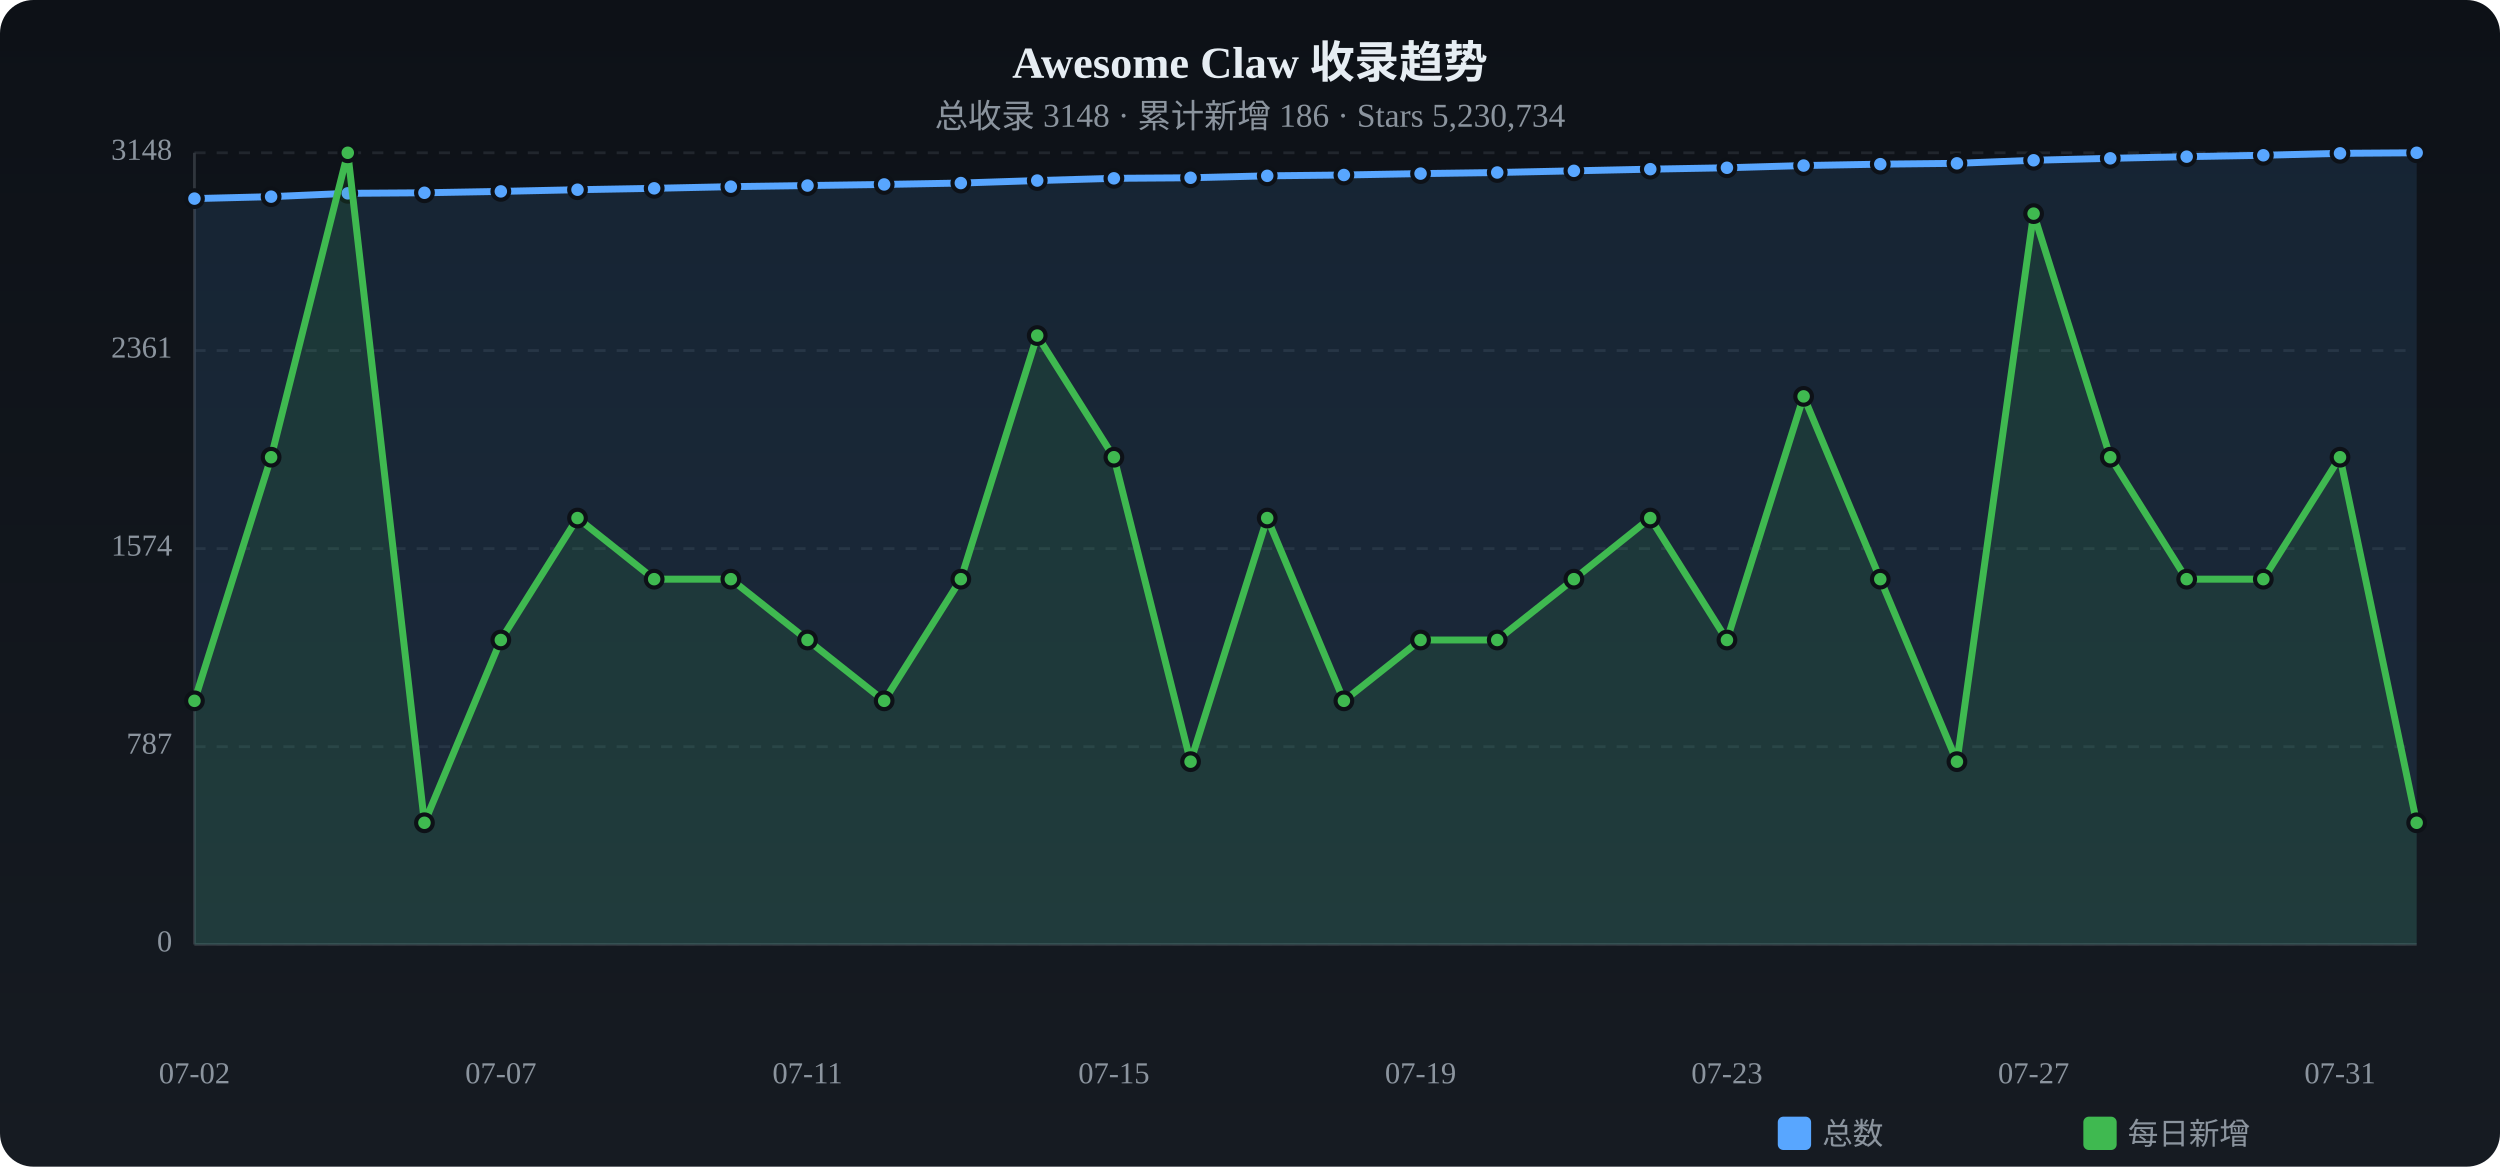
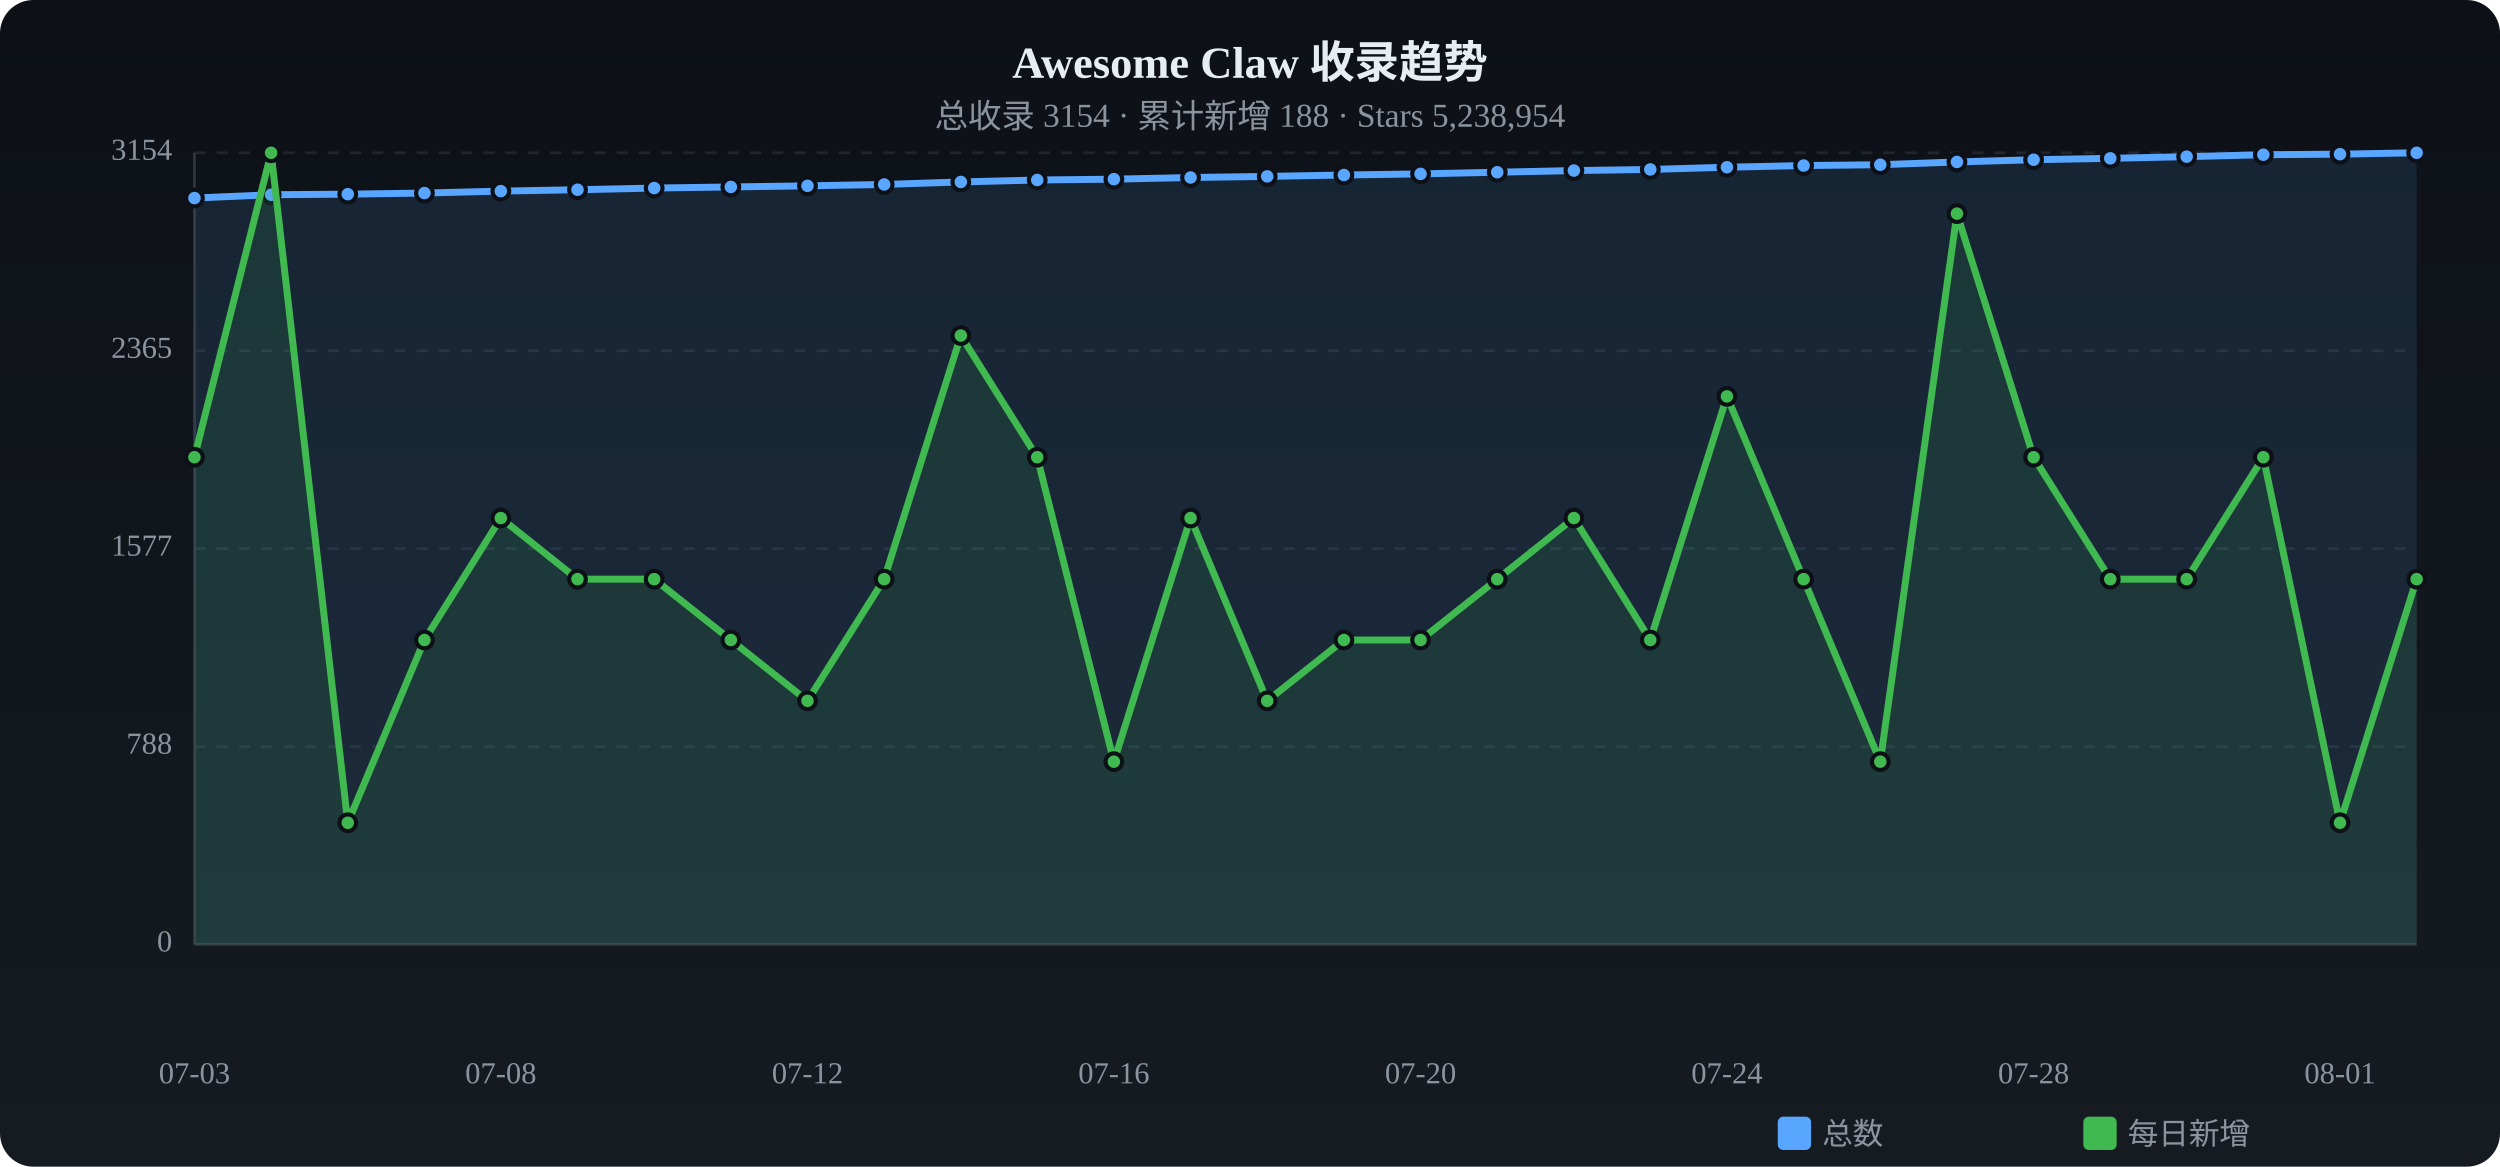
<svg xmlns="http://www.w3.org/2000/svg" viewBox="0 0 900 420" width="900" height="420">
  <defs>
    <linearGradient id="tbg" x1="0%" y1="0%" x2="0%" y2="100%">
      <stop offset="0%" stop-color="#0d1117" />
      <stop offset="100%" stop-color="#161b22" />
    </linearGradient>
  </defs>
  <rect width="900" height="420" rx="12" fill="url(#tbg)" />
  <text x="450.0" y="28" text-anchor="middle" fill="#e6edf3" font-size="16" font-weight="bold">Awesome Claw 收录趋势</text>
-   <text x="450.0" y="46" text-anchor="middle" fill="#8b949e" font-size="12">总收录 3148 · 累计新增 186 · Stars 5,230,734</text>
+   <text x="450.0" y="46" text-anchor="middle" fill="#8b949e" font-size="12">总收录 3154 · 累计新增 188 · Stars 5,238,954</text>
  <text x="62" y="340.0" text-anchor="end" fill="#8b949e" font-size="11" dominant-baseline="middle">0</text>
  <line x1="70" y1="340.0" x2="870" y2="340.0" stroke="#21262d" stroke-dasharray="4 4" />
-   <text x="62" y="268.8" text-anchor="end" fill="#8b949e" font-size="11" dominant-baseline="middle">787</text>
+   <text x="62" y="268.8" text-anchor="end" fill="#8b949e" font-size="11" dominant-baseline="middle">788</text>
  <line x1="70" y1="268.8" x2="870" y2="268.8" stroke="#21262d" stroke-dasharray="4 4" />
-   <text x="62" y="197.5" text-anchor="end" fill="#8b949e" font-size="11" dominant-baseline="middle">1574</text>
+   <text x="62" y="197.5" text-anchor="end" fill="#8b949e" font-size="11" dominant-baseline="middle">1577</text>
  <line x1="70" y1="197.5" x2="870" y2="197.5" stroke="#21262d" stroke-dasharray="4 4" />
-   <text x="62" y="126.2" text-anchor="end" fill="#8b949e" font-size="11" dominant-baseline="middle">2361</text>
-   <line x1="70" y1="126.2" x2="870" y2="126.2" stroke="#21262d" stroke-dasharray="4 4" />
-   <text x="62" y="55.0" text-anchor="end" fill="#8b949e" font-size="11" dominant-baseline="middle">3148</text>
+   <text x="62" y="126.3" text-anchor="end" fill="#8b949e" font-size="11" dominant-baseline="middle">2365</text>
+   <line x1="70" y1="126.3" x2="870" y2="126.3" stroke="#21262d" stroke-dasharray="4 4" />
+   <text x="62" y="55.0" text-anchor="end" fill="#8b949e" font-size="11" dominant-baseline="middle">3154</text>
  <line x1="70" y1="55.0" x2="870" y2="55.0" stroke="#21262d" stroke-dasharray="4 4" />
  <line x1="70" y1="55" x2="70" y2="340" stroke="#30363d" />
  <line x1="70" y1="340" x2="870" y2="340" stroke="#30363d" />
-   <path d="M70.0,71.5 L97.6,70.8 L125.2,69.6 L152.8,69.4 L180.3,68.9 L207.9,68.3 L235.5,67.8 L263.1,67.2 L290.7,66.8 L318.3,66.4 L345.9,65.9 L373.4,65.0 L401.0,64.2 L428.6,64.0 L456.2,63.3 L483.8,63.0 L511.4,62.5 L539.0,62.1 L566.6,61.5 L594.1,60.9 L621.7,60.4 L649.3,59.6 L676.9,59.1 L704.5,58.8 L732.1,57.7 L759.7,57.0 L787.2,56.4 L814.8,55.9 L842.4,55.2 L870.0,55.0 L870.0,340 L70.0,340 Z" fill="#58a6ff" opacity="0.12" />
-   <polyline points="70.0,71.5 97.6,70.8 125.2,69.6 152.8,69.4 180.3,68.9 207.9,68.3 235.5,67.8 263.1,67.2 290.7,66.8 318.3,66.4 345.9,65.9 373.4,65.0 401.0,64.2 428.6,64.0 456.2,63.3 483.8,63.0 511.4,62.5 539.0,62.1 566.6,61.5 594.1,60.9 621.7,60.4 649.3,59.6 676.9,59.1 704.5,58.8 732.1,57.7 759.7,57.0 787.2,56.4 814.8,55.9 842.4,55.2 870.0,55.0" fill="none" stroke="#58a6ff" stroke-width="2.5" stroke-linecap="round" stroke-linejoin="round" />
-   <circle cx="70.0" cy="71.5" r="3" fill="#58a6ff" stroke="#0d1117" stroke-width="1.5" />
-   <circle cx="97.6" cy="70.8" r="3" fill="#58a6ff" stroke="#0d1117" stroke-width="1.5" />
-   <circle cx="125.2" cy="69.6" r="3" fill="#58a6ff" stroke="#0d1117" stroke-width="1.5" />
-   <circle cx="152.8" cy="69.4" r="3" fill="#58a6ff" stroke="#0d1117" stroke-width="1.5" />
-   <circle cx="180.3" cy="68.9" r="3" fill="#58a6ff" stroke="#0d1117" stroke-width="1.5" />
+   <path d="M70.0,71.3 L97.6,70.1 L125.2,69.9 L152.8,69.5 L180.3,68.8 L207.9,68.3 L235.5,67.7 L263.1,67.3 L290.7,66.9 L318.3,66.4 L345.9,65.5 L373.4,64.8 L401.0,64.5 L428.6,63.9 L456.2,63.5 L483.8,63.0 L511.4,62.6 L539.0,62.0 L566.6,61.4 L594.1,61.0 L621.7,60.2 L649.3,59.6 L676.9,59.3 L704.5,58.3 L732.1,57.5 L759.7,57.0 L787.2,56.4 L814.8,55.7 L842.4,55.5 L870.0,55.0 L870.0,340 L70.0,340 Z" fill="#58a6ff" opacity="0.12" />
+   <polyline points="70.0,71.3 97.6,70.1 125.2,69.9 152.8,69.5 180.3,68.8 207.9,68.3 235.5,67.7 263.1,67.3 290.7,66.9 318.3,66.4 345.9,65.5 373.4,64.8 401.0,64.5 428.6,63.9 456.2,63.5 483.8,63.0 511.4,62.6 539.0,62.0 566.6,61.4 594.1,61.0 621.7,60.2 649.3,59.6 676.9,59.3 704.5,58.3 732.1,57.5 759.7,57.0 787.2,56.4 814.8,55.7 842.4,55.5 870.0,55.0" fill="none" stroke="#58a6ff" stroke-width="2.5" stroke-linecap="round" stroke-linejoin="round" />
+   <circle cx="70.0" cy="71.3" r="3" fill="#58a6ff" stroke="#0d1117" stroke-width="1.5" />
+   <circle cx="97.6" cy="70.1" r="3" fill="#58a6ff" stroke="#0d1117" stroke-width="1.5" />
+   <circle cx="125.2" cy="69.9" r="3" fill="#58a6ff" stroke="#0d1117" stroke-width="1.5" />
+   <circle cx="152.8" cy="69.5" r="3" fill="#58a6ff" stroke="#0d1117" stroke-width="1.5" />
+   <circle cx="180.3" cy="68.8" r="3" fill="#58a6ff" stroke="#0d1117" stroke-width="1.5" />
  <circle cx="207.9" cy="68.3" r="3" fill="#58a6ff" stroke="#0d1117" stroke-width="1.5" />
-   <circle cx="235.5" cy="67.8" r="3" fill="#58a6ff" stroke="#0d1117" stroke-width="1.5" />
-   <circle cx="263.1" cy="67.2" r="3" fill="#58a6ff" stroke="#0d1117" stroke-width="1.5" />
-   <circle cx="290.7" cy="66.8" r="3" fill="#58a6ff" stroke="#0d1117" stroke-width="1.5" />
+   <circle cx="235.5" cy="67.7" r="3" fill="#58a6ff" stroke="#0d1117" stroke-width="1.5" />
+   <circle cx="263.1" cy="67.3" r="3" fill="#58a6ff" stroke="#0d1117" stroke-width="1.5" />
+   <circle cx="290.7" cy="66.9" r="3" fill="#58a6ff" stroke="#0d1117" stroke-width="1.5" />
  <circle cx="318.3" cy="66.4" r="3" fill="#58a6ff" stroke="#0d1117" stroke-width="1.5" />
-   <circle cx="345.9" cy="65.9" r="3" fill="#58a6ff" stroke="#0d1117" stroke-width="1.5" />
-   <circle cx="373.4" cy="65.0" r="3" fill="#58a6ff" stroke="#0d1117" stroke-width="1.5" />
-   <circle cx="401.0" cy="64.2" r="3" fill="#58a6ff" stroke="#0d1117" stroke-width="1.5" />
-   <circle cx="428.6" cy="64.0" r="3" fill="#58a6ff" stroke="#0d1117" stroke-width="1.5" />
-   <circle cx="456.2" cy="63.3" r="3" fill="#58a6ff" stroke="#0d1117" stroke-width="1.5" />
+   <circle cx="345.9" cy="65.5" r="3" fill="#58a6ff" stroke="#0d1117" stroke-width="1.5" />
+   <circle cx="373.4" cy="64.8" r="3" fill="#58a6ff" stroke="#0d1117" stroke-width="1.5" />
+   <circle cx="401.0" cy="64.5" r="3" fill="#58a6ff" stroke="#0d1117" stroke-width="1.5" />
+   <circle cx="428.6" cy="63.9" r="3" fill="#58a6ff" stroke="#0d1117" stroke-width="1.5" />
+   <circle cx="456.2" cy="63.5" r="3" fill="#58a6ff" stroke="#0d1117" stroke-width="1.5" />
  <circle cx="483.8" cy="63.0" r="3" fill="#58a6ff" stroke="#0d1117" stroke-width="1.5" />
-   <circle cx="511.4" cy="62.5" r="3" fill="#58a6ff" stroke="#0d1117" stroke-width="1.5" />
-   <circle cx="539.0" cy="62.1" r="3" fill="#58a6ff" stroke="#0d1117" stroke-width="1.5" />
-   <circle cx="566.6" cy="61.5" r="3" fill="#58a6ff" stroke="#0d1117" stroke-width="1.5" />
-   <circle cx="594.1" cy="60.9" r="3" fill="#58a6ff" stroke="#0d1117" stroke-width="1.5" />
-   <circle cx="621.7" cy="60.4" r="3" fill="#58a6ff" stroke="#0d1117" stroke-width="1.5" />
+   <circle cx="511.4" cy="62.6" r="3" fill="#58a6ff" stroke="#0d1117" stroke-width="1.5" />
+   <circle cx="539.0" cy="62.0" r="3" fill="#58a6ff" stroke="#0d1117" stroke-width="1.5" />
+   <circle cx="566.6" cy="61.4" r="3" fill="#58a6ff" stroke="#0d1117" stroke-width="1.5" />
+   <circle cx="594.1" cy="61.0" r="3" fill="#58a6ff" stroke="#0d1117" stroke-width="1.5" />
+   <circle cx="621.7" cy="60.2" r="3" fill="#58a6ff" stroke="#0d1117" stroke-width="1.5" />
  <circle cx="649.3" cy="59.6" r="3" fill="#58a6ff" stroke="#0d1117" stroke-width="1.5" />
-   <circle cx="676.9" cy="59.1" r="3" fill="#58a6ff" stroke="#0d1117" stroke-width="1.5" />
-   <circle cx="704.5" cy="58.8" r="3" fill="#58a6ff" stroke="#0d1117" stroke-width="1.5" />
-   <circle cx="732.1" cy="57.7" r="3" fill="#58a6ff" stroke="#0d1117" stroke-width="1.5" />
+   <circle cx="676.9" cy="59.3" r="3" fill="#58a6ff" stroke="#0d1117" stroke-width="1.5" />
+   <circle cx="704.5" cy="58.3" r="3" fill="#58a6ff" stroke="#0d1117" stroke-width="1.5" />
+   <circle cx="732.1" cy="57.5" r="3" fill="#58a6ff" stroke="#0d1117" stroke-width="1.5" />
  <circle cx="759.7" cy="57.0" r="3" fill="#58a6ff" stroke="#0d1117" stroke-width="1.5" />
  <circle cx="787.2" cy="56.4" r="3" fill="#58a6ff" stroke="#0d1117" stroke-width="1.5" />
-   <circle cx="814.8" cy="55.9" r="3" fill="#58a6ff" stroke="#0d1117" stroke-width="1.5" />
-   <circle cx="842.4" cy="55.2" r="3" fill="#58a6ff" stroke="#0d1117" stroke-width="1.5" />
+   <circle cx="814.8" cy="55.7" r="3" fill="#58a6ff" stroke="#0d1117" stroke-width="1.5" />
+   <circle cx="842.4" cy="55.5" r="3" fill="#58a6ff" stroke="#0d1117" stroke-width="1.5" />
  <circle cx="870.0" cy="55.0" r="3" fill="#58a6ff" stroke="#0d1117" stroke-width="1.5" />
-   <path d="M70.0,252.3 L97.6,164.6 L125.2,55.0 L152.8,296.2 L180.3,230.4 L207.9,186.5 L235.5,208.5 L263.1,208.5 L290.7,230.4 L318.3,252.3 L345.9,208.5 L373.4,120.8 L401.0,164.6 L428.6,274.2 L456.2,186.5 L483.8,252.3 L511.4,230.4 L539.0,230.4 L566.6,208.5 L594.1,186.5 L621.7,230.4 L649.3,142.7 L676.9,208.5 L704.5,274.2 L732.1,76.9 L759.7,164.6 L787.2,208.5 L814.8,208.5 L842.4,164.6 L870.0,296.2 L870.0,340 L70.0,340 Z" fill="#3fb950" opacity="0.12" />
-   <polyline points="70.0,252.3 97.6,164.6 125.2,55.0 152.8,296.2 180.3,230.4 207.9,186.5 235.5,208.5 263.1,208.5 290.7,230.4 318.3,252.3 345.9,208.5 373.4,120.8 401.0,164.6 428.6,274.2 456.2,186.5 483.8,252.3 511.4,230.4 539.0,230.4 566.6,208.5 594.1,186.5 621.7,230.4 649.3,142.7 676.9,208.5 704.5,274.2 732.1,76.9 759.7,164.6 787.2,208.5 814.8,208.5 842.4,164.6 870.0,296.2" fill="none" stroke="#3fb950" stroke-width="2.5" stroke-linecap="round" stroke-linejoin="round" />
-   <circle cx="70.0" cy="252.3" r="3" fill="#3fb950" stroke="#0d1117" stroke-width="1.5" />
-   <circle cx="97.6" cy="164.6" r="3" fill="#3fb950" stroke="#0d1117" stroke-width="1.5" />
-   <circle cx="125.2" cy="55.0" r="3" fill="#3fb950" stroke="#0d1117" stroke-width="1.5" />
-   <circle cx="152.8" cy="296.2" r="3" fill="#3fb950" stroke="#0d1117" stroke-width="1.5" />
-   <circle cx="180.3" cy="230.4" r="3" fill="#3fb950" stroke="#0d1117" stroke-width="1.5" />
-   <circle cx="207.9" cy="186.5" r="3" fill="#3fb950" stroke="#0d1117" stroke-width="1.5" />
+   <path d="M70.0,164.6 L97.6,55.0 L125.2,296.2 L152.8,230.4 L180.3,186.5 L207.9,208.5 L235.5,208.5 L263.1,230.4 L290.7,252.3 L318.3,208.5 L345.9,120.8 L373.4,164.6 L401.0,274.2 L428.6,186.5 L456.2,252.3 L483.8,230.4 L511.4,230.4 L539.0,208.5 L566.6,186.5 L594.1,230.4 L621.7,142.7 L649.3,208.5 L676.9,274.2 L704.5,76.9 L732.1,164.6 L759.7,208.5 L787.2,208.5 L814.8,164.6 L842.4,296.2 L870.0,208.5 L870.0,340 L70.0,340 Z" fill="#3fb950" opacity="0.12" />
+   <polyline points="70.0,164.6 97.6,55.0 125.2,296.2 152.8,230.4 180.3,186.5 207.9,208.5 235.5,208.5 263.1,230.4 290.7,252.3 318.3,208.5 345.9,120.8 373.4,164.6 401.0,274.2 428.6,186.5 456.2,252.3 483.8,230.4 511.4,230.4 539.0,208.5 566.6,186.5 594.1,230.4 621.7,142.7 649.3,208.5 676.9,274.2 704.5,76.9 732.1,164.6 759.7,208.5 787.2,208.5 814.8,164.6 842.4,296.2 870.0,208.5" fill="none" stroke="#3fb950" stroke-width="2.5" stroke-linecap="round" stroke-linejoin="round" />
+   <circle cx="70.0" cy="164.6" r="3" fill="#3fb950" stroke="#0d1117" stroke-width="1.5" />
+   <circle cx="97.6" cy="55.0" r="3" fill="#3fb950" stroke="#0d1117" stroke-width="1.5" />
+   <circle cx="125.2" cy="296.2" r="3" fill="#3fb950" stroke="#0d1117" stroke-width="1.5" />
+   <circle cx="152.8" cy="230.4" r="3" fill="#3fb950" stroke="#0d1117" stroke-width="1.5" />
+   <circle cx="180.3" cy="186.5" r="3" fill="#3fb950" stroke="#0d1117" stroke-width="1.5" />
+   <circle cx="207.9" cy="208.5" r="3" fill="#3fb950" stroke="#0d1117" stroke-width="1.5" />
  <circle cx="235.5" cy="208.5" r="3" fill="#3fb950" stroke="#0d1117" stroke-width="1.5" />
-   <circle cx="263.1" cy="208.5" r="3" fill="#3fb950" stroke="#0d1117" stroke-width="1.5" />
-   <circle cx="290.7" cy="230.4" r="3" fill="#3fb950" stroke="#0d1117" stroke-width="1.5" />
-   <circle cx="318.3" cy="252.3" r="3" fill="#3fb950" stroke="#0d1117" stroke-width="1.5" />
-   <circle cx="345.9" cy="208.5" r="3" fill="#3fb950" stroke="#0d1117" stroke-width="1.5" />
-   <circle cx="373.4" cy="120.8" r="3" fill="#3fb950" stroke="#0d1117" stroke-width="1.5" />
-   <circle cx="401.0" cy="164.6" r="3" fill="#3fb950" stroke="#0d1117" stroke-width="1.5" />
-   <circle cx="428.6" cy="274.2" r="3" fill="#3fb950" stroke="#0d1117" stroke-width="1.5" />
-   <circle cx="456.2" cy="186.5" r="3" fill="#3fb950" stroke="#0d1117" stroke-width="1.5" />
-   <circle cx="483.8" cy="252.3" r="3" fill="#3fb950" stroke="#0d1117" stroke-width="1.5" />
+   <circle cx="263.1" cy="230.4" r="3" fill="#3fb950" stroke="#0d1117" stroke-width="1.5" />
+   <circle cx="290.7" cy="252.3" r="3" fill="#3fb950" stroke="#0d1117" stroke-width="1.5" />
+   <circle cx="318.3" cy="208.5" r="3" fill="#3fb950" stroke="#0d1117" stroke-width="1.5" />
+   <circle cx="345.9" cy="120.8" r="3" fill="#3fb950" stroke="#0d1117" stroke-width="1.5" />
+   <circle cx="373.4" cy="164.6" r="3" fill="#3fb950" stroke="#0d1117" stroke-width="1.5" />
+   <circle cx="401.0" cy="274.2" r="3" fill="#3fb950" stroke="#0d1117" stroke-width="1.5" />
+   <circle cx="428.6" cy="186.5" r="3" fill="#3fb950" stroke="#0d1117" stroke-width="1.5" />
+   <circle cx="456.2" cy="252.3" r="3" fill="#3fb950" stroke="#0d1117" stroke-width="1.5" />
+   <circle cx="483.8" cy="230.4" r="3" fill="#3fb950" stroke="#0d1117" stroke-width="1.5" />
  <circle cx="511.4" cy="230.4" r="3" fill="#3fb950" stroke="#0d1117" stroke-width="1.5" />
-   <circle cx="539.0" cy="230.4" r="3" fill="#3fb950" stroke="#0d1117" stroke-width="1.5" />
-   <circle cx="566.6" cy="208.5" r="3" fill="#3fb950" stroke="#0d1117" stroke-width="1.5" />
-   <circle cx="594.1" cy="186.5" r="3" fill="#3fb950" stroke="#0d1117" stroke-width="1.5" />
-   <circle cx="621.7" cy="230.4" r="3" fill="#3fb950" stroke="#0d1117" stroke-width="1.5" />
-   <circle cx="649.3" cy="142.7" r="3" fill="#3fb950" stroke="#0d1117" stroke-width="1.5" />
-   <circle cx="676.9" cy="208.5" r="3" fill="#3fb950" stroke="#0d1117" stroke-width="1.5" />
-   <circle cx="704.5" cy="274.2" r="3" fill="#3fb950" stroke="#0d1117" stroke-width="1.5" />
-   <circle cx="732.1" cy="76.9" r="3" fill="#3fb950" stroke="#0d1117" stroke-width="1.5" />
-   <circle cx="759.7" cy="164.6" r="3" fill="#3fb950" stroke="#0d1117" stroke-width="1.5" />
+   <circle cx="539.0" cy="208.5" r="3" fill="#3fb950" stroke="#0d1117" stroke-width="1.5" />
+   <circle cx="566.6" cy="186.5" r="3" fill="#3fb950" stroke="#0d1117" stroke-width="1.5" />
+   <circle cx="594.1" cy="230.4" r="3" fill="#3fb950" stroke="#0d1117" stroke-width="1.5" />
+   <circle cx="621.7" cy="142.7" r="3" fill="#3fb950" stroke="#0d1117" stroke-width="1.5" />
+   <circle cx="649.3" cy="208.5" r="3" fill="#3fb950" stroke="#0d1117" stroke-width="1.5" />
+   <circle cx="676.9" cy="274.2" r="3" fill="#3fb950" stroke="#0d1117" stroke-width="1.5" />
+   <circle cx="704.5" cy="76.9" r="3" fill="#3fb950" stroke="#0d1117" stroke-width="1.5" />
+   <circle cx="732.1" cy="164.6" r="3" fill="#3fb950" stroke="#0d1117" stroke-width="1.5" />
+   <circle cx="759.7" cy="208.5" r="3" fill="#3fb950" stroke="#0d1117" stroke-width="1.5" />
  <circle cx="787.2" cy="208.5" r="3" fill="#3fb950" stroke="#0d1117" stroke-width="1.5" />
-   <circle cx="814.8" cy="208.5" r="3" fill="#3fb950" stroke="#0d1117" stroke-width="1.5" />
-   <circle cx="842.4" cy="164.6" r="3" fill="#3fb950" stroke="#0d1117" stroke-width="1.5" />
-   <circle cx="870.0" cy="296.2" r="3" fill="#3fb950" stroke="#0d1117" stroke-width="1.5" />
-   <text x="70.0" y="390" text-anchor="middle" fill="#8b949e" font-size="11">07-02</text>
-   <text x="180.3" y="390" text-anchor="middle" fill="#8b949e" font-size="11">07-07</text>
-   <text x="290.7" y="390" text-anchor="middle" fill="#8b949e" font-size="11">07-11</text>
-   <text x="401.0" y="390" text-anchor="middle" fill="#8b949e" font-size="11">07-15</text>
-   <text x="511.4" y="390" text-anchor="middle" fill="#8b949e" font-size="11">07-19</text>
-   <text x="621.7" y="390" text-anchor="middle" fill="#8b949e" font-size="11">07-23</text>
-   <text x="732.1" y="390" text-anchor="middle" fill="#8b949e" font-size="11">07-27</text>
-   <text x="842.4" y="390" text-anchor="middle" fill="#8b949e" font-size="11">07-31</text>
+   <circle cx="814.8" cy="164.6" r="3" fill="#3fb950" stroke="#0d1117" stroke-width="1.5" />
+   <circle cx="842.4" cy="296.2" r="3" fill="#3fb950" stroke="#0d1117" stroke-width="1.5" />
+   <circle cx="870.0" cy="208.5" r="3" fill="#3fb950" stroke="#0d1117" stroke-width="1.5" />
+   <text x="70.0" y="390" text-anchor="middle" fill="#8b949e" font-size="11">07-03</text>
+   <text x="180.3" y="390" text-anchor="middle" fill="#8b949e" font-size="11">07-08</text>
+   <text x="290.7" y="390" text-anchor="middle" fill="#8b949e" font-size="11">07-12</text>
+   <text x="401.0" y="390" text-anchor="middle" fill="#8b949e" font-size="11">07-16</text>
+   <text x="511.4" y="390" text-anchor="middle" fill="#8b949e" font-size="11">07-20</text>
+   <text x="621.7" y="390" text-anchor="middle" fill="#8b949e" font-size="11">07-24</text>
+   <text x="732.1" y="390" text-anchor="middle" fill="#8b949e" font-size="11">07-28</text>
+   <text x="842.4" y="390" text-anchor="middle" fill="#8b949e" font-size="11">08-01</text>
  <rect x="640" y="402" width="12" height="12" rx="2" fill="#58a6ff" />
  <text x="656" y="412" fill="#8b949e" font-size="11">总数</text>
  <rect x="750" y="402" width="12" height="12" rx="2" fill="#3fb950" />
  <text x="766" y="412" fill="#8b949e" font-size="11">每日新增</text>
</svg>
